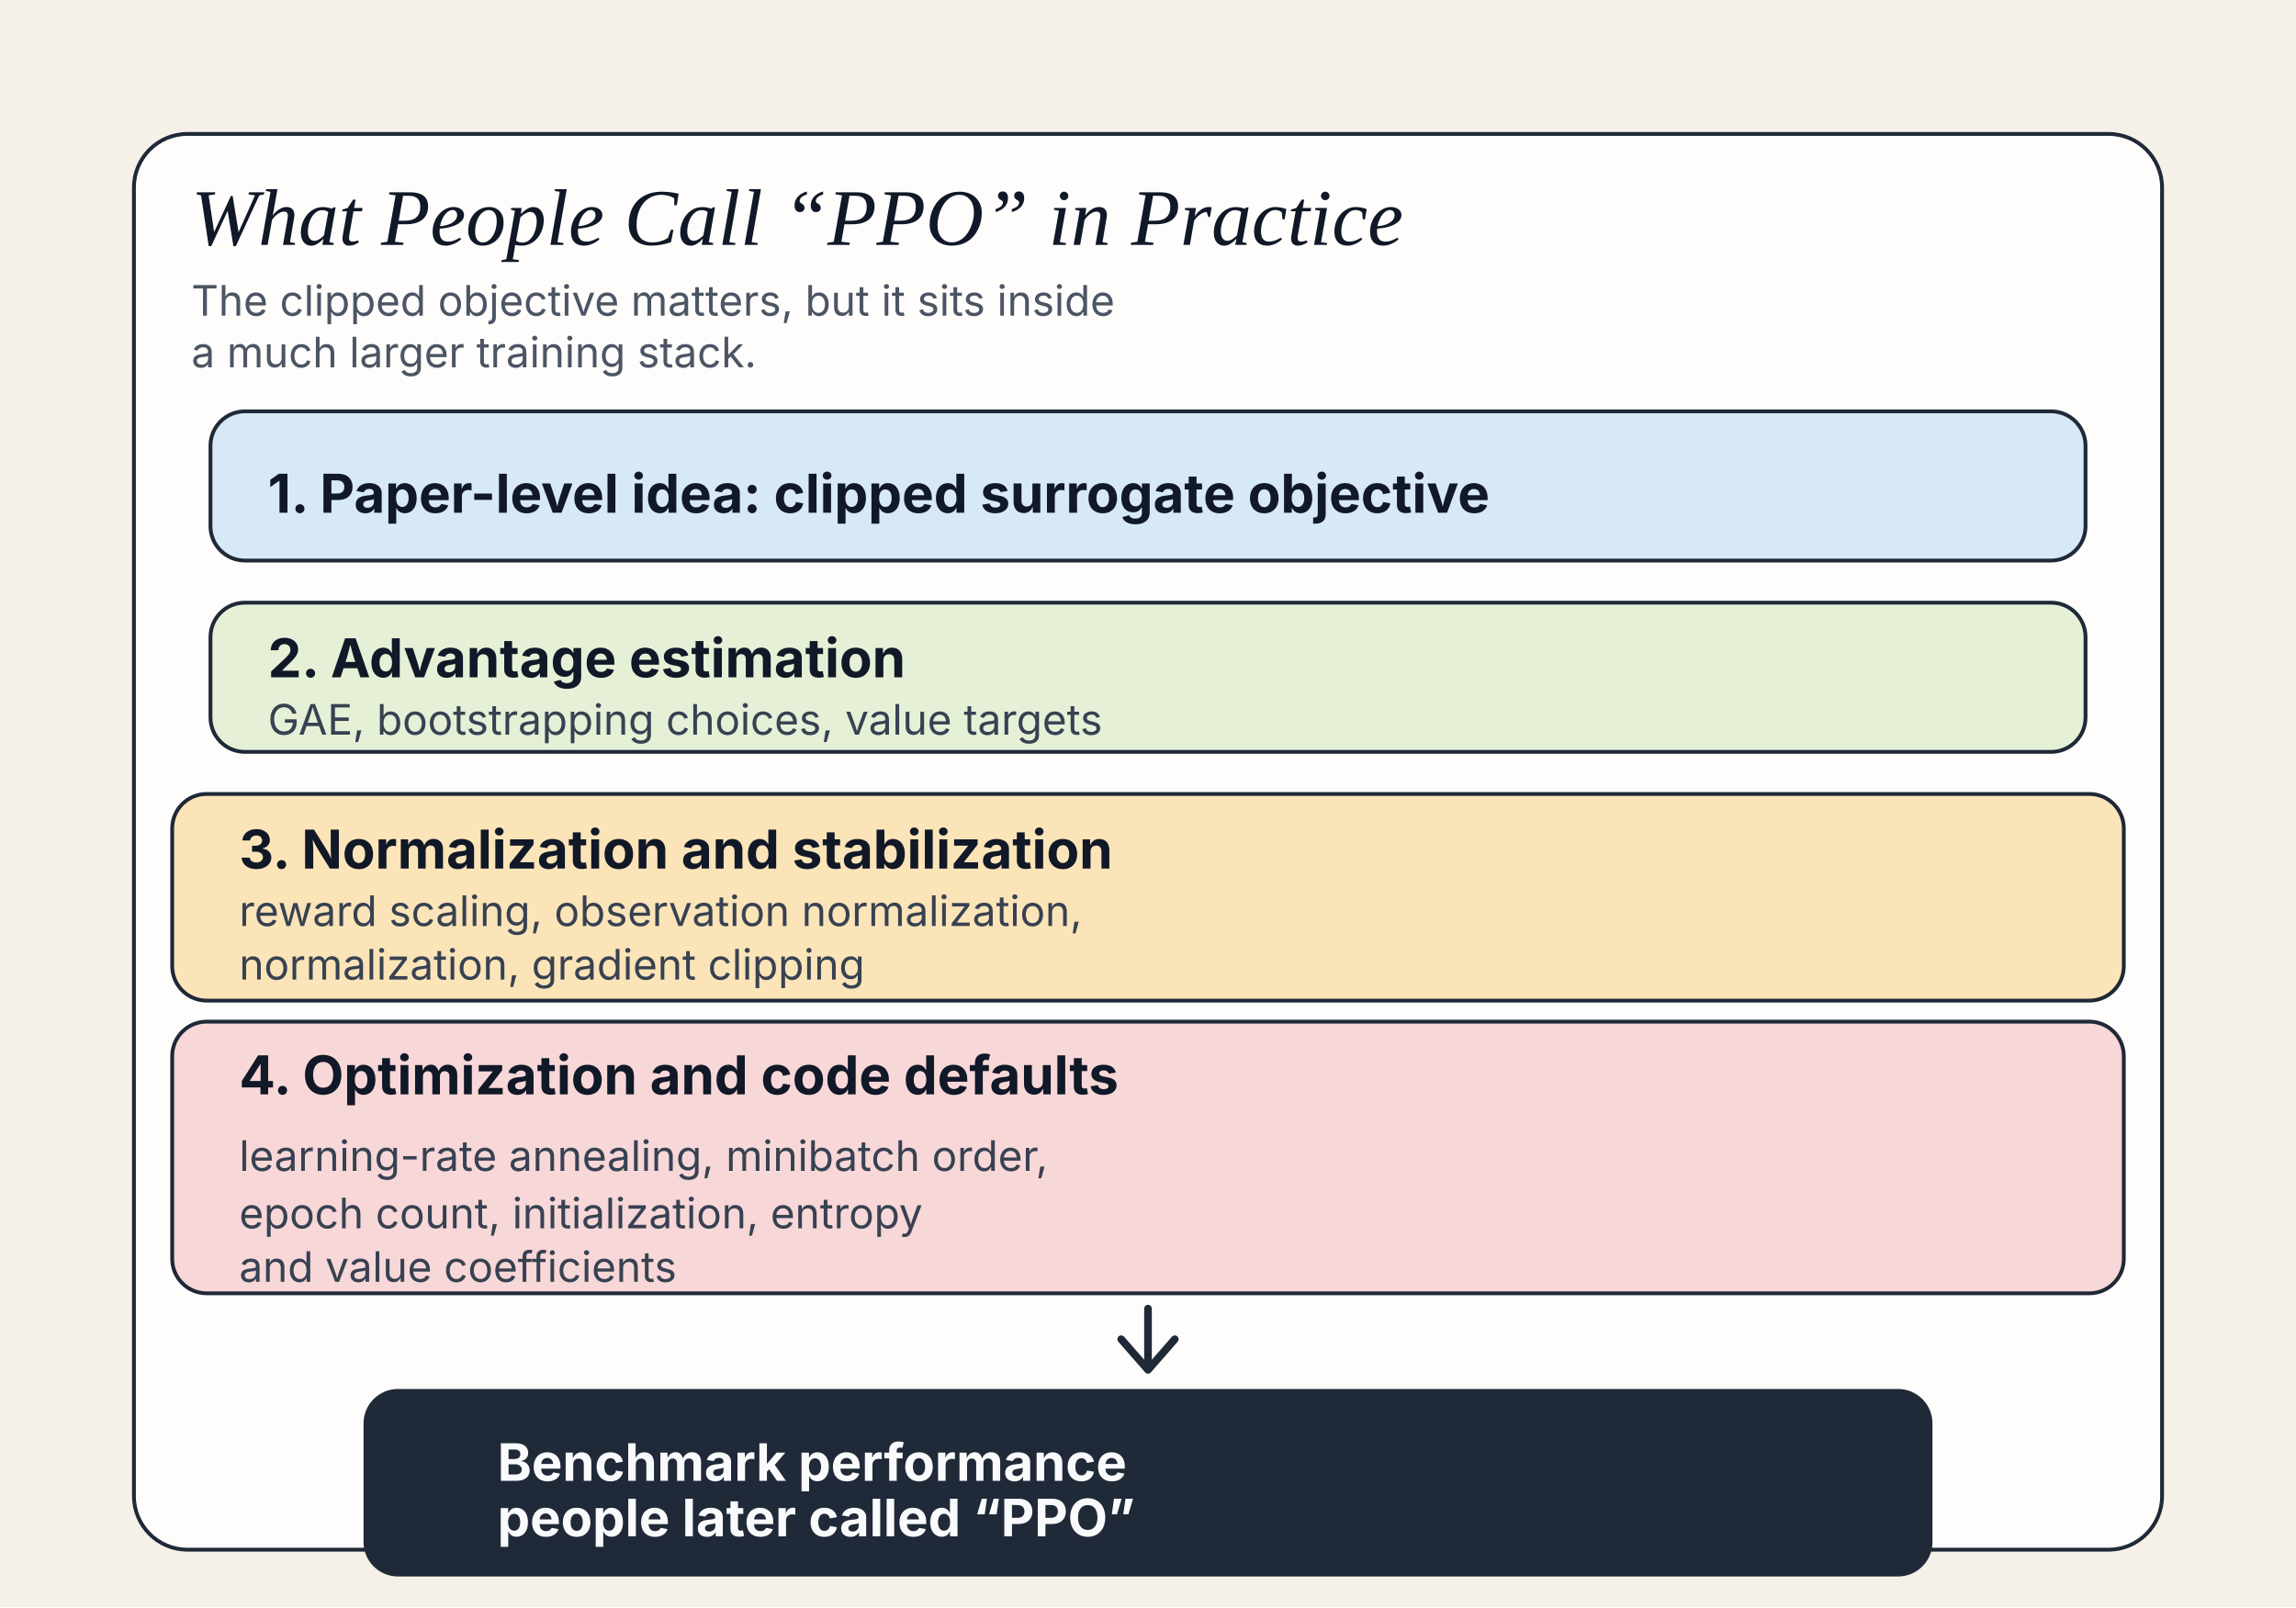
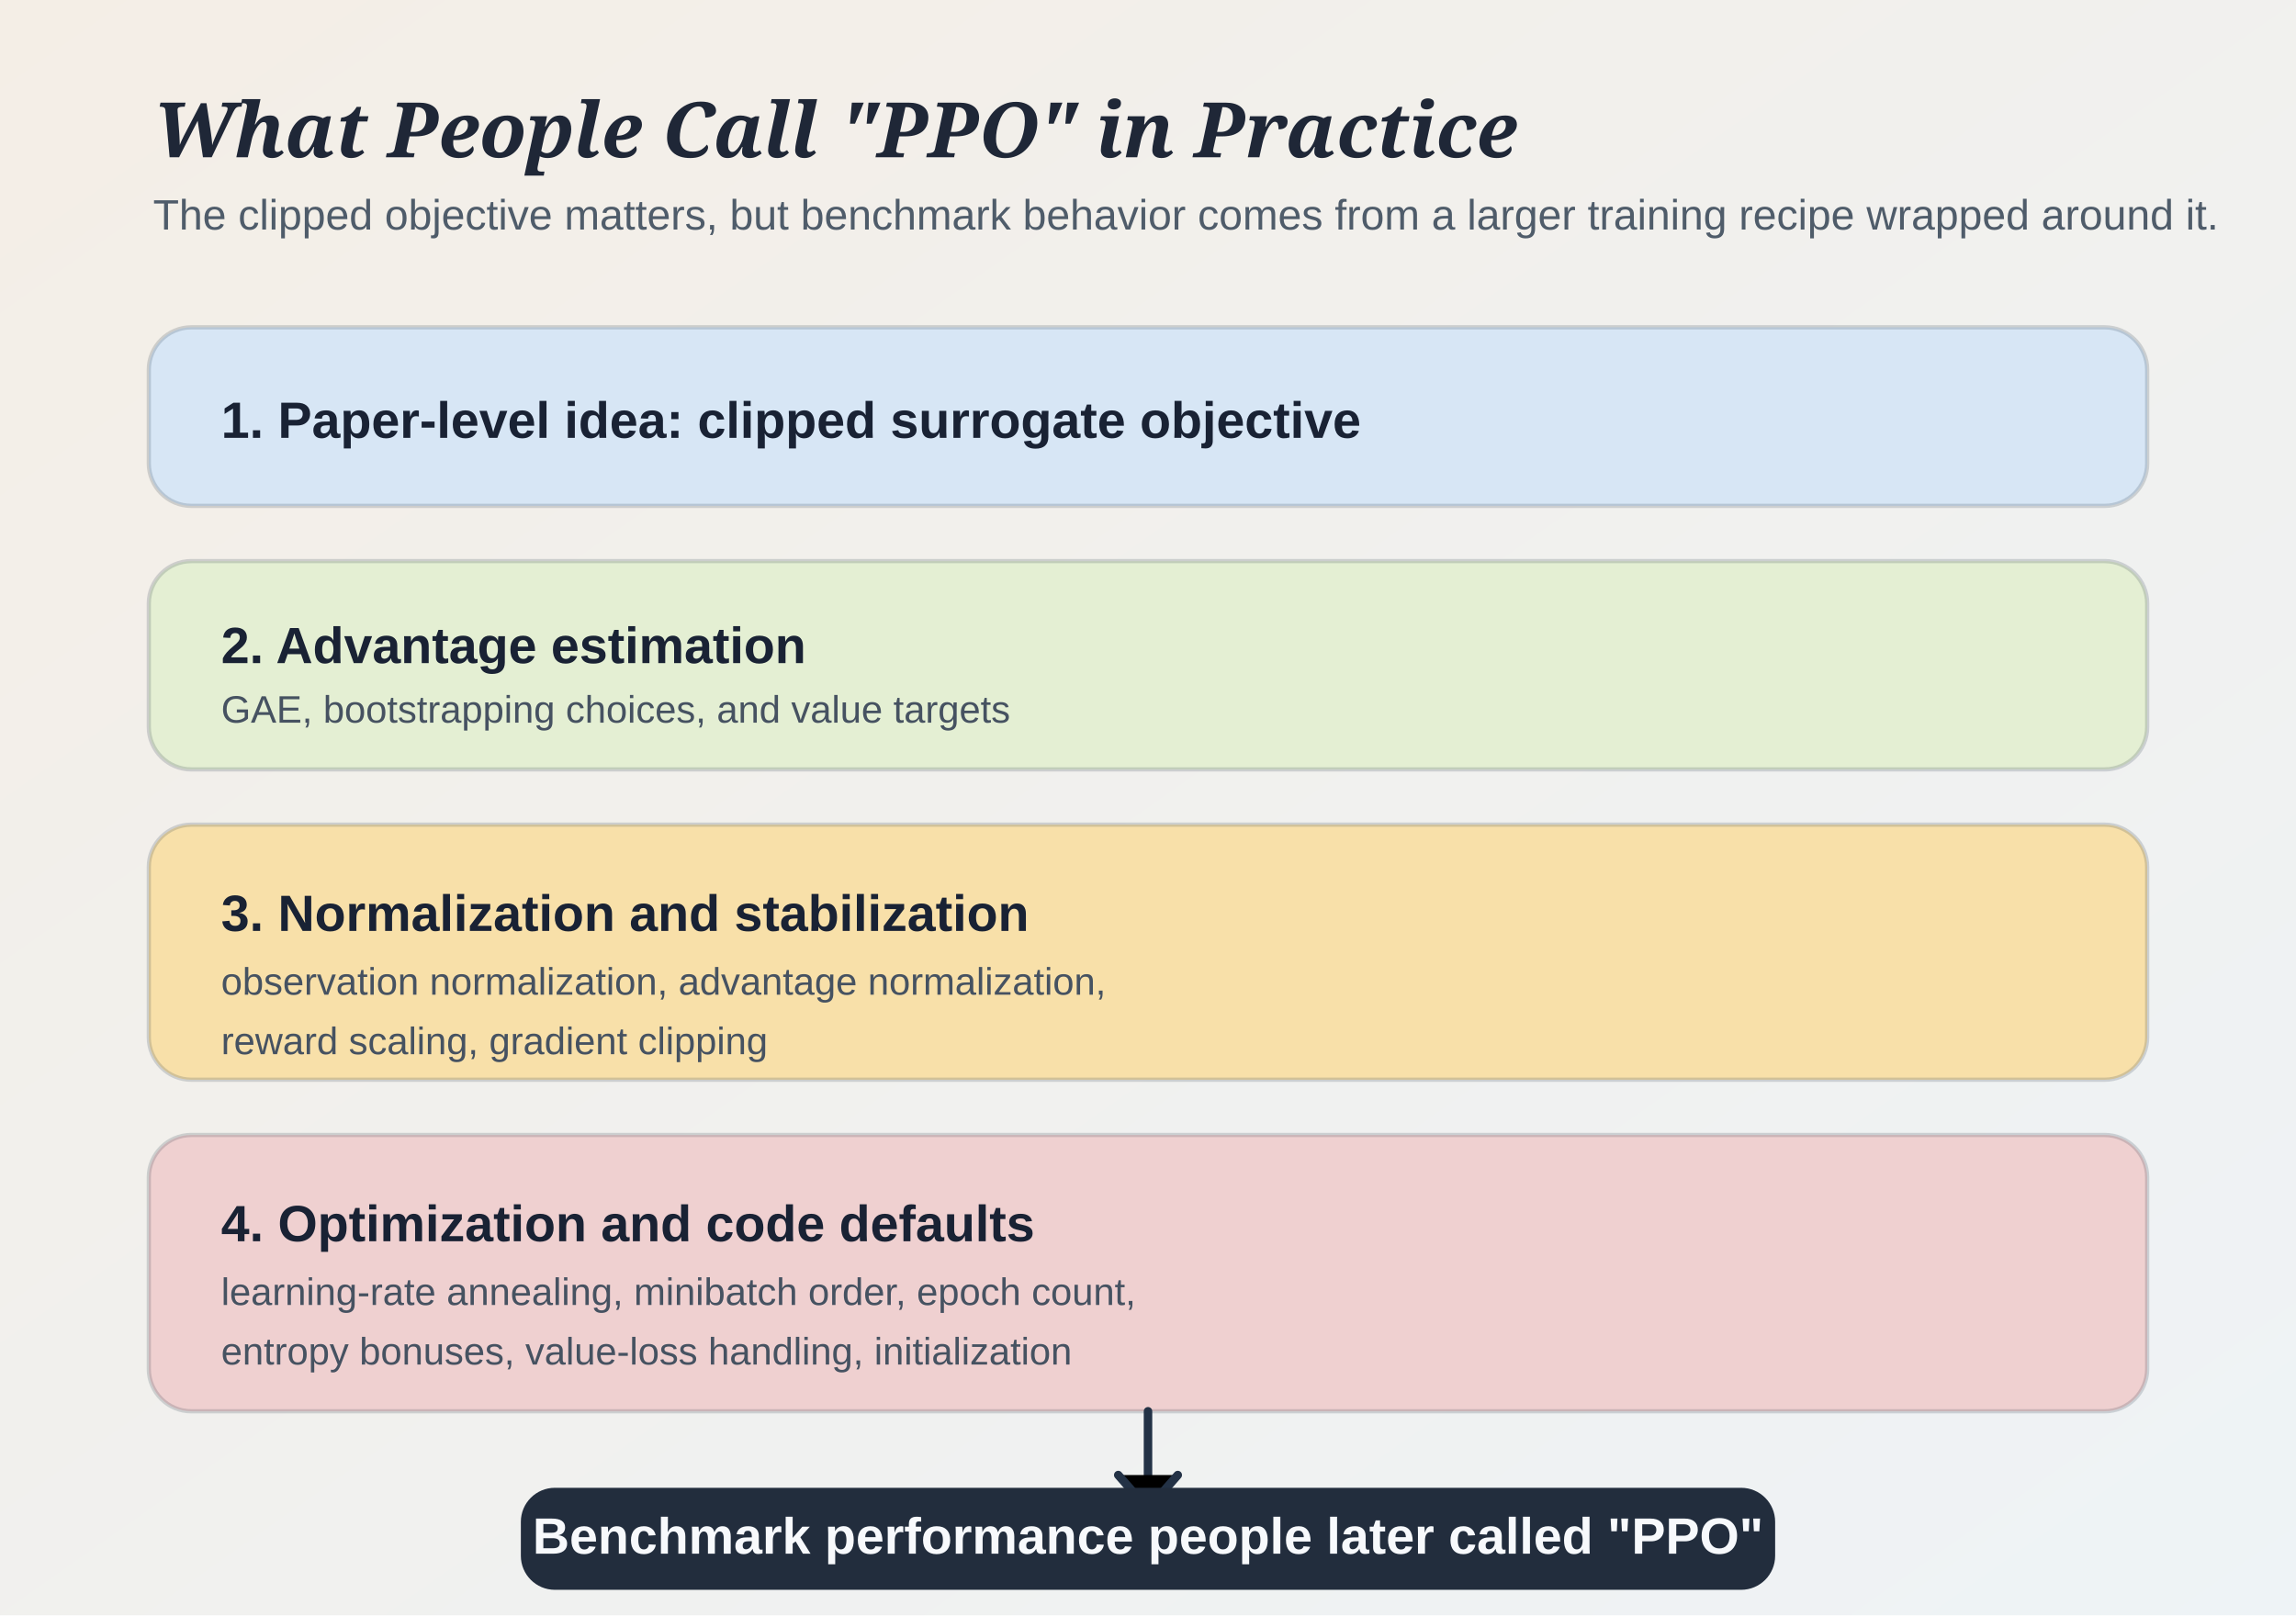
- <svg xmlns="http://www.w3.org/2000/svg" width="1200" height="840" viewBox="0 0 1200 840" fill="none">
-   <rect width="1200" height="840" fill="#F6F1E8" />
-   <rect width="1200" height="840" fill="#F6F1E8" />
-   <rect x="70" y="70" width="1060" height="740" rx="28" fill="#FFFDFC" stroke="#1F2937" stroke-width="2" />
-   <text x="100" y="128" fill="#111827" font-family="Georgia, 'Times New Roman', serif" font-size="42" font-style="italic">
-     What People Call “PPO” in Practice
-   </text>
-   <text x="100" y="165" fill="#4B5563" font-family="Inter, Arial, sans-serif" font-size="22">
-     The clipped objective matters, but it sits inside
-   </text>
-   <text x="100" y="192" fill="#4B5563" font-family="Inter, Arial, sans-serif" font-size="22">
-     a much larger training stack.
-   </text>
-   <rect x="110" y="215" width="980" height="78" rx="18" fill="#D7E8F6" stroke="#1F2937" stroke-width="2" />
-   <text x="140" y="268" fill="#111827" font-family="Inter, Arial, sans-serif" font-size="28" font-weight="700">
-     1. Paper-level idea: clipped surrogate objective
-   </text>
-   <rect x="110" y="315" width="980" height="78" rx="18" fill="#E6F0D7" stroke="#1F2937" stroke-width="2" />
-   <text x="140" y="354" fill="#111827" font-family="Inter, Arial, sans-serif" font-size="28" font-weight="700">
-     2. Advantage estimation
-   </text>
-   <text x="140" y="384" fill="#374151" font-family="Inter, Arial, sans-serif" font-size="22">
-     GAE, bootstrapping choices, value targets
-   </text>
-   <rect x="90" y="415" width="1020" height="108" rx="18" fill="#FBE4B8" stroke="#1F2937" stroke-width="2" />
-   <text x="125" y="454" fill="#111827" font-family="Inter, Arial, sans-serif" font-size="28" font-weight="700">
-     3. Normalization and stabilization
-   </text>
-   <text x="125" y="484" fill="#374151" font-family="Inter, Arial, sans-serif" font-size="22">
-     reward scaling, observation normalization,
-   </text>
-   <text x="125" y="512" fill="#374151" font-family="Inter, Arial, sans-serif" font-size="22">
-     normalization, gradient clipping
-   </text>
-   <rect x="90" y="534" width="1020" height="142" rx="18" fill="#F7D7D7" stroke="#1F2937" stroke-width="2" />
-   <text x="125" y="572" fill="#111827" font-family="Inter, Arial, sans-serif" font-size="28" font-weight="700">
-     4. Optimization and code defaults
-   </text>
-   <text x="125" y="612" fill="#374151" font-family="Inter, Arial, sans-serif" font-size="22">
-     learning-rate annealing, minibatch order,
-   </text>
-   <text x="125" y="642" fill="#374151" font-family="Inter, Arial, sans-serif" font-size="22">
-     epoch count, initialization, entropy
-   </text>
-   <text x="125" y="670" fill="#374151" font-family="Inter, Arial, sans-serif" font-size="22">
-     and value coefficients
-   </text>
-   <path d="M600 684 L600 714" stroke="#1F2937" stroke-width="4" stroke-linecap="round" />
-   <path d="M586 700 L600 716 L614 700" stroke="#1F2937" stroke-width="4" stroke-linecap="round" stroke-linejoin="round" />
-   <rect x="190" y="726" width="820" height="98" rx="18" fill="#1F2937" />
-   <text x="260" y="774" fill="#F9FAFB" font-family="Inter, Arial, sans-serif" font-size="27" font-weight="700">
-     Benchmark performance
-   </text>
-   <text x="260" y="803" fill="#F9FAFB" font-family="Inter, Arial, sans-serif" font-size="27" font-weight="700">
-     people later called “PPO”
-   </text>
+ <svg xmlns="http://www.w3.org/2000/svg" width="1080" height="760" viewBox="0 0 1080 760" role="img" aria-labelledby="title desc">
+   <defs>
+     <linearGradient id="bg" x1="0" x2="1" y1="0" y2="1">
+       <stop offset="0%" stop-color="#f4eee6" />
+       <stop offset="100%" stop-color="#eef3f6" />
+     </linearGradient>
+     <style>
+       .title { font: italic 700 36px Georgia, serif; fill: #1f2737; }
+       .subtitle { font: 500 20px Arial, sans-serif; fill: #4f5c6a; }
+       .card-title { font: 700 24px Arial, sans-serif; fill: #192234; }
+       .card-copy { font: 500 18px Arial, sans-serif; fill: #465261; }
+       .result { font: 700 24px Arial, sans-serif; fill: #f7f9fc; }
+     </style>
+   </defs>
+   <rect width="1080" height="760" fill="url(#bg)" />
+   <text x="72" y="74" class="title">What People Call "PPO" in Practice</text>
+   <text x="72" y="108" class="subtitle">The clipped objective matters, but benchmark behavior comes from a larger training recipe wrapped around it.</text>
+   <rect x="70" y="154" width="940" height="84" rx="20" fill="#d7e6f5" stroke="#233246" stroke-opacity="0.18" stroke-width="2" />
+   <text x="104" y="206" class="card-title">1. Paper-level idea: clipped surrogate objective</text>
+   <rect x="70" y="264" width="940" height="98" rx="20" fill="#e4efd3" stroke="#233246" stroke-opacity="0.18" stroke-width="2" />
+   <text x="104" y="312" class="card-title">2. Advantage estimation</text>
+   <text x="104" y="340" class="card-copy">GAE, bootstrapping choices, and value targets</text>
+   <rect x="70" y="388" width="940" height="120" rx="20" fill="#f8e0a9" stroke="#233246" stroke-opacity="0.18" stroke-width="2" />
+   <text x="104" y="438" class="card-title">3. Normalization and stabilization</text>
+   <text x="104" y="468" class="card-copy">observation normalization, advantage normalization,</text>
+   <text x="104" y="496" class="card-copy">reward scaling, gradient clipping</text>
+   <rect x="70" y="534" width="940" height="130" rx="20" fill="#efd0d0" stroke="#233246" stroke-opacity="0.18" stroke-width="2" />
+   <text x="104" y="584" class="card-title">4. Optimization and code defaults</text>
+   <text x="104" y="614" class="card-copy">learning-rate annealing, minibatch order, epoch count,</text>
+   <text x="104" y="642" class="card-copy">entropy bonuses, value-loss handling, initialization</text>
+   <path d="M540 664 V708" stroke="#233246" stroke-width="4" stroke-linecap="round" />
+   <path d="M526 694 L540 710 L554 694" stroke="#233246" stroke-width="4" stroke-linecap="round" stroke-linejoin="round" />
+   <rect x="245" y="700" width="590" height="48" rx="16" fill="#222d3d" />
+   <text x="540" y="731" class="result" text-anchor="middle">Benchmark performance people later called "PPO"</text>
</svg>
